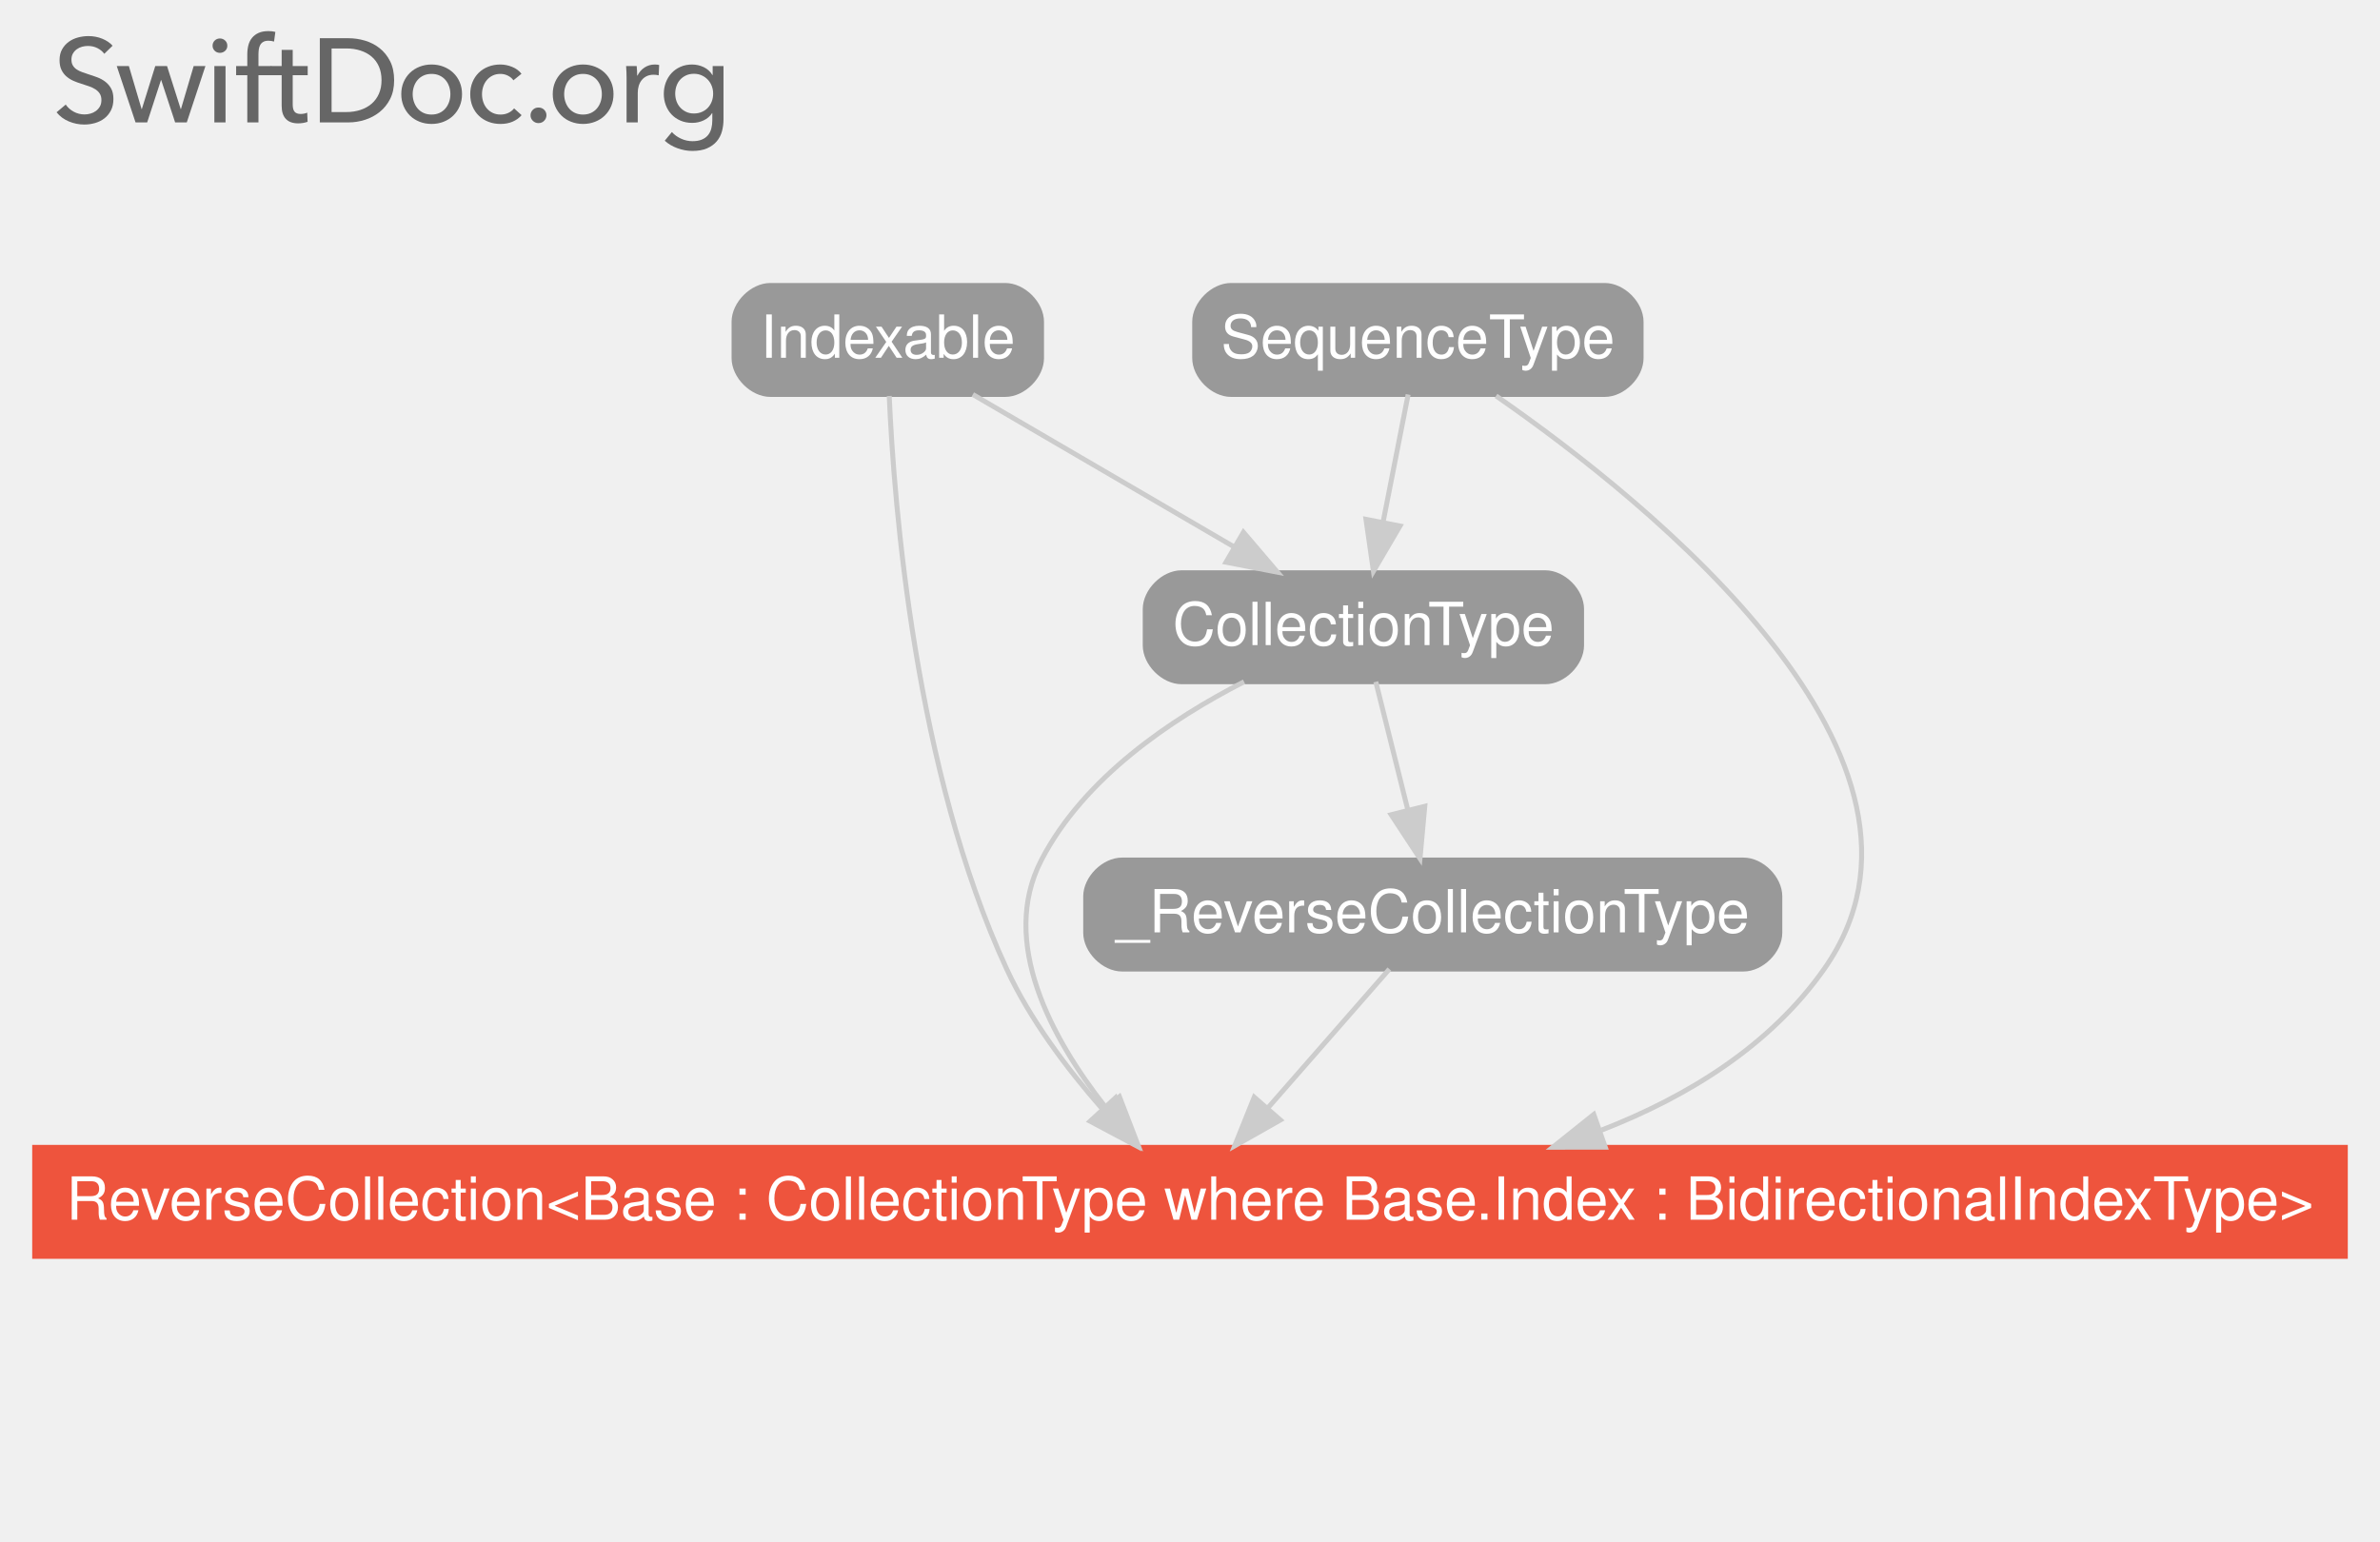
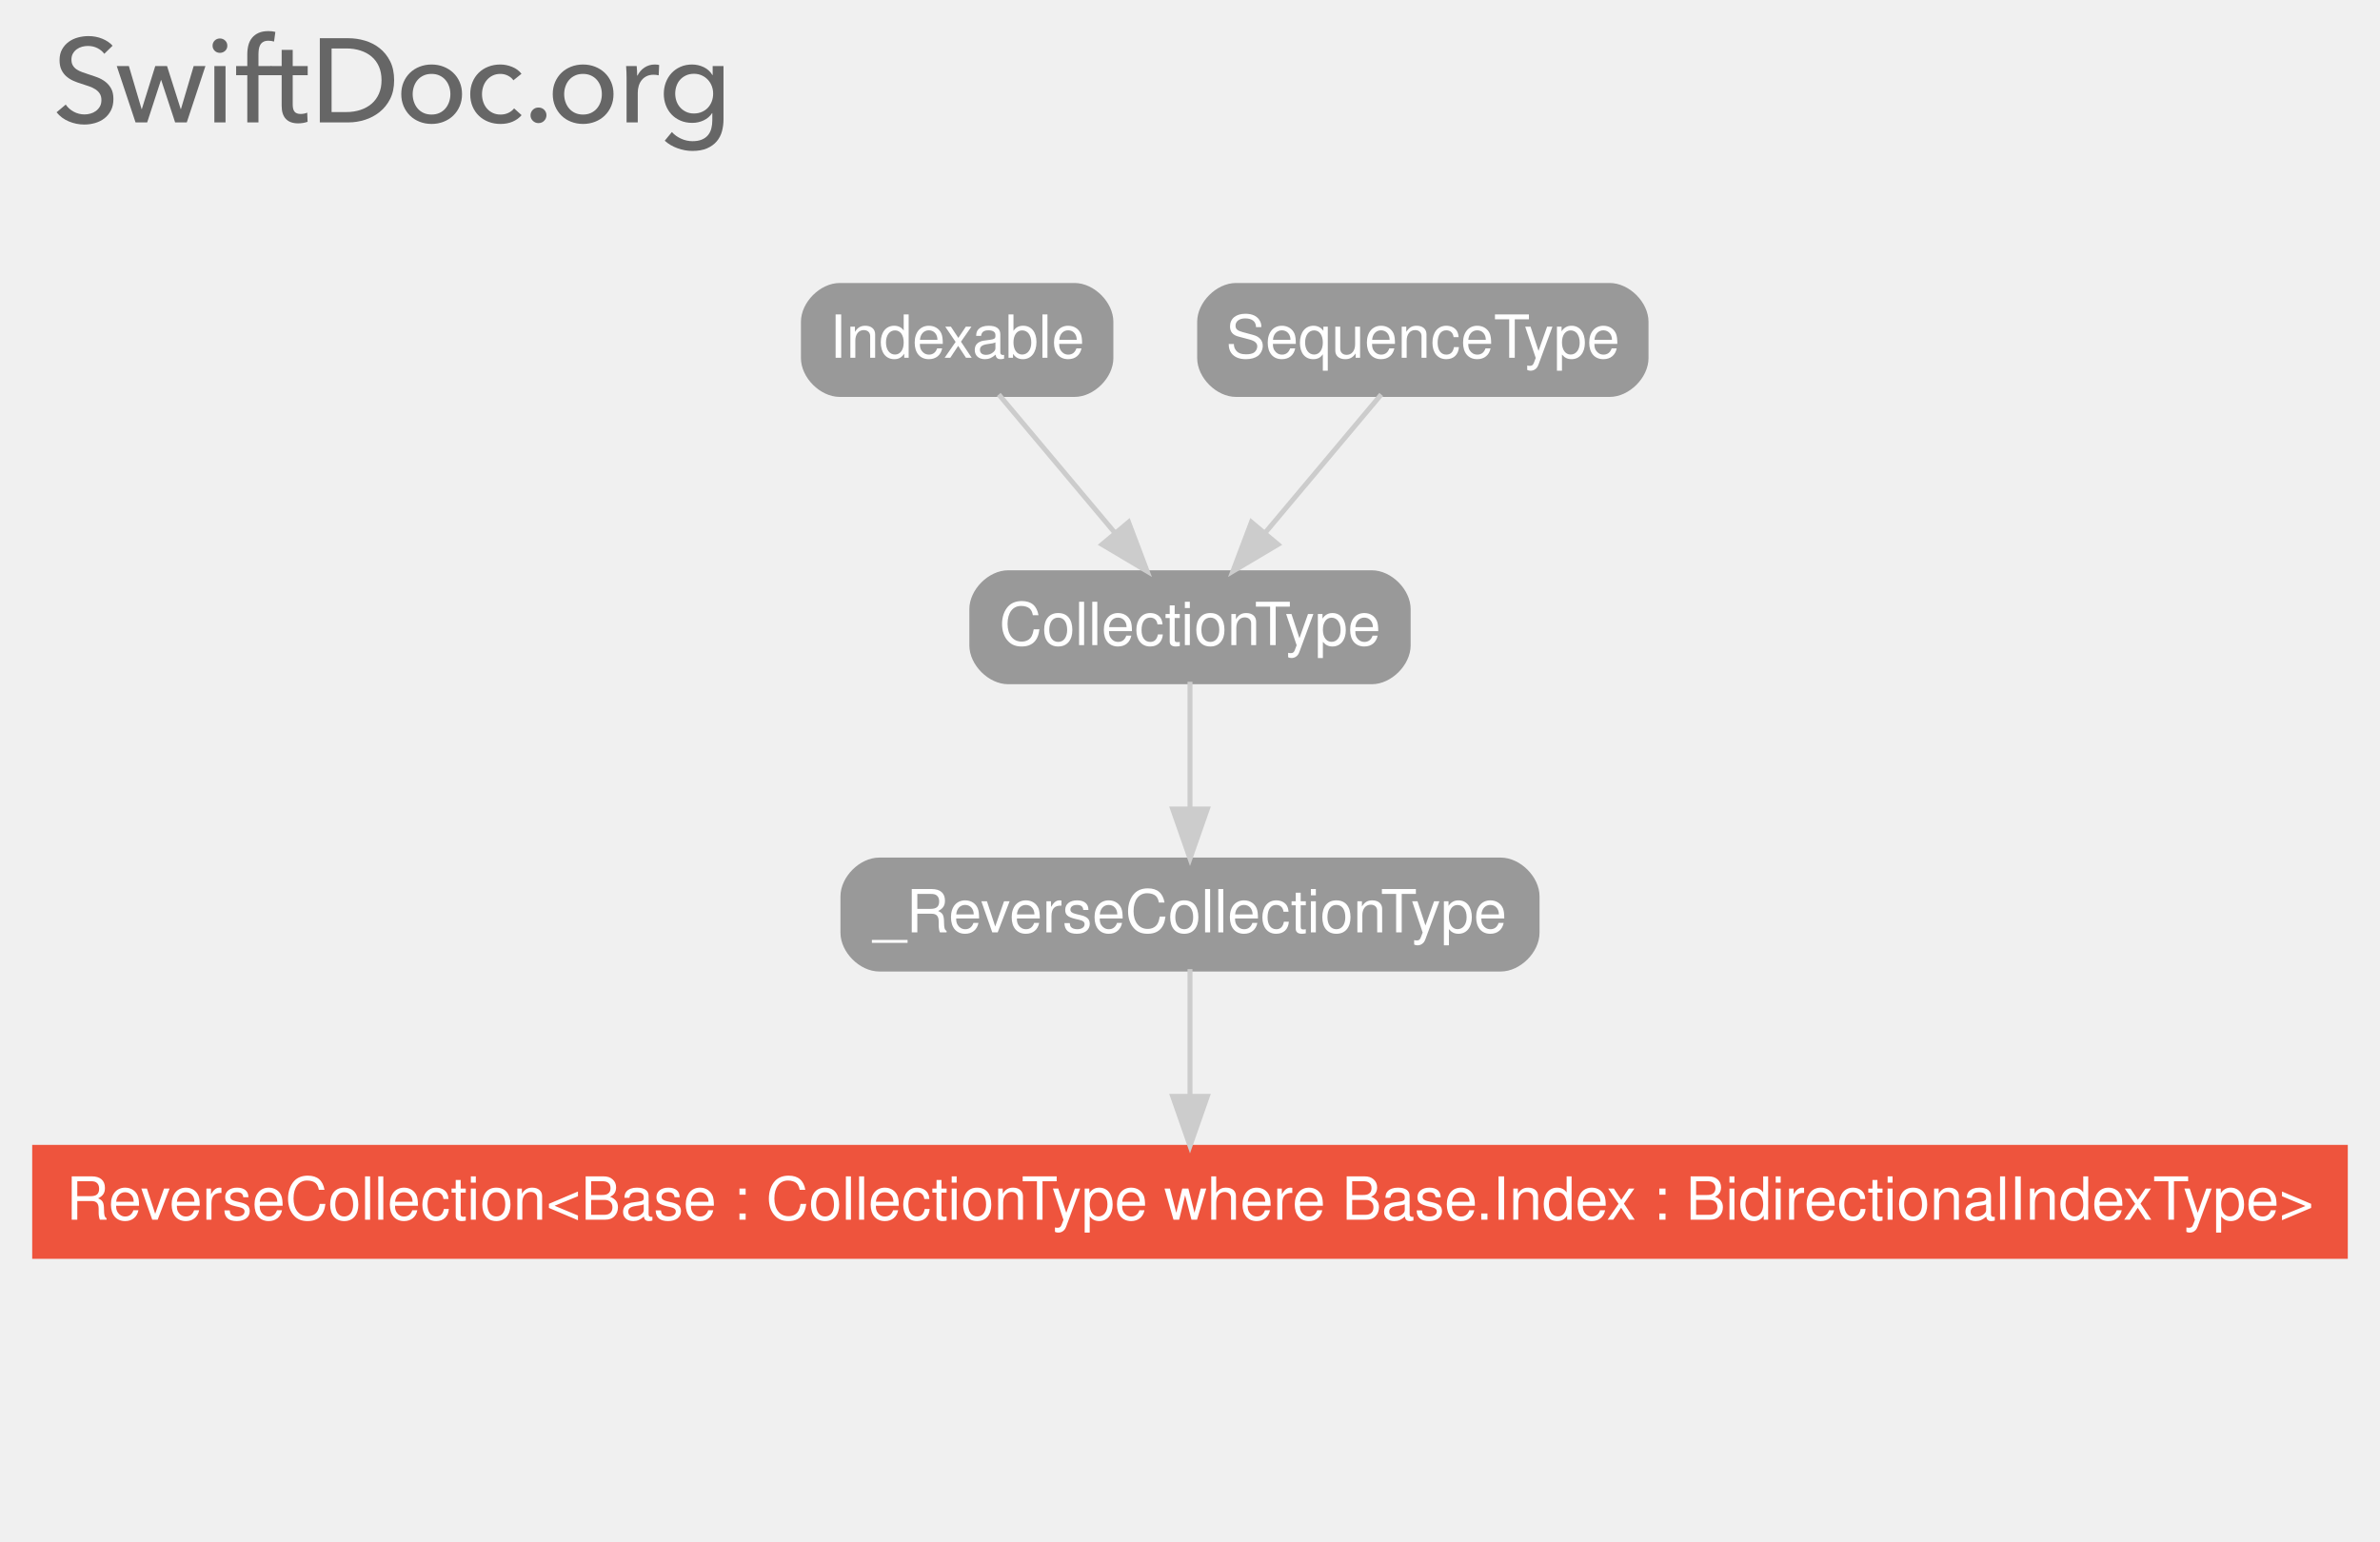
<svg xmlns="http://www.w3.org/2000/svg" xmlns:xlink="http://www.w3.org/1999/xlink" width="480pt" height="311pt" viewBox="0.00 0.00 480.40 311.20">
  <g id="graph0" class="graph" transform="scale(1 1) rotate(0) translate(7.2 253.6)">
    <g transform="translate(0 -253.6)">
      <g>
        <path fill="#666666" d="M13.846,10.832c-0.336-0.464-0.792-0.844-1.368-1.14s-1.224-0.444-1.944-0.444         c-0.384,0-0.772,0.052-1.164,0.156C8.977,9.509,8.622,9.677,8.301,9.908c-0.32,0.232-0.58,0.52-0.78,0.864         c-0.2,0.344-0.3,0.756-0.3,1.236c0,0.464,0.092,0.852,0.276,1.164c0.184,0.312,0.432,0.576,0.744,0.792s0.68,0.4,1.104,0.552         c0.423,0.152,0.876,0.309,1.356,0.468c0.576,0.177,1.16,0.376,1.752,0.601c0.592,0.224,1.128,0.52,1.608,0.888         s0.872,0.828,1.176,1.38s0.456,1.252,0.456,2.101c0,0.88-0.164,1.644-0.492,2.292c-0.328,0.647-0.765,1.184-1.308,1.607         c-0.544,0.424-1.172,0.74-1.884,0.948s-1.444,0.312-2.196,0.312c-1.072,0-2.108-0.208-3.108-0.624         c-1-0.415-1.828-1.031-2.484-1.848l1.848-1.56c0.4,0.592,0.936,1.071,1.608,1.439c0.672,0.368,1.399,0.552,2.184,0.552         c0.4,0,0.8-0.056,1.2-0.168c0.4-0.111,0.764-0.288,1.092-0.527c0.328-0.24,0.596-0.54,0.804-0.9         c0.208-0.36,0.312-0.796,0.312-1.308s-0.108-0.94-0.324-1.284c-0.216-0.344-0.508-0.636-0.876-0.876s-0.796-0.444-1.284-0.612         c-0.488-0.168-1.004-0.34-1.548-0.516c-0.544-0.16-1.08-0.356-1.608-0.588c-0.528-0.232-1-0.528-1.416-0.889         c-0.416-0.359-0.752-0.804-1.008-1.332c-0.256-0.527-0.384-1.184-0.384-1.968c0-0.848,0.172-1.576,0.516-2.184         c0.344-0.608,0.792-1.112,1.344-1.512c0.552-0.4,1.176-0.692,1.872-0.876c0.696-0.184,1.396-0.276,2.1-0.276         c0.992,0,1.92,0.176,2.784,0.528c0.864,0.352,1.56,0.824,2.088,1.416L13.846,10.832z" />
        <path fill="#666666" d="M18.813,13.304l2.568,8.688h0.048l2.712-8.688h2.376l2.76,8.688h0.048l2.568-8.688h2.376L30.501,24.68         h-2.352l-2.808-8.544h-0.048l-2.784,8.544h-2.352l-3.792-11.376H18.813z" />
        <path fill="#666666" d="M38.685,9.2c0,0.416-0.147,0.76-0.44,1.032c-0.294,0.272-0.647,0.408-1.06,0.408s-0.762-0.14-1.047-0.42         c-0.286-0.28-0.429-0.62-0.429-1.02c0-0.416,0.143-0.764,0.429-1.044c0.286-0.28,0.635-0.42,1.047-0.42s0.766,0.14,1.06,0.42         C38.538,8.437,38.685,8.784,38.685,9.2z M38.325,24.68h-2.256V13.304h2.256V24.68z" />
        <path fill="#666666" d="M47.613,15.152h-2.64v9.528h-2.256v-9.528h-2.256v-1.848h2.256v-2.376c0-0.672,0.076-1.292,0.228-1.86         c0.152-0.568,0.4-1.06,0.744-1.476c0.344-0.416,0.784-0.744,1.32-0.984c0.536-0.24,1.188-0.36,1.956-0.36         c0.544,0,1.016,0.056,1.416,0.168l-0.264,1.944c-0.176-0.048-0.352-0.088-0.528-0.12c-0.176-0.032-0.376-0.048-0.6-0.048         c-0.432,0-0.78,0.076-1.044,0.228c-0.264,0.152-0.468,0.356-0.612,0.612s-0.24,0.548-0.288,0.876         c-0.048,0.328-0.072,0.668-0.072,1.02v2.376h2.64V15.152z" />
        <path fill="#666666" d="M54.909,15.152h-3.024v5.91c0,0.687,0.128,1.177,0.384,1.472c0.256,0.295,0.664,0.442,1.224,0.442         c0.208,0,0.432-0.021,0.672-0.065c0.24-0.044,0.456-0.11,0.648-0.198l0.072,1.848c-0.272,0.096-0.572,0.172-0.9,0.229         c-0.328,0.056-0.668,0.084-1.02,0.084c-1.072,0-1.892-0.296-2.46-0.889c-0.568-0.592-0.852-1.479-0.852-2.664v-6.168h-2.184         v-1.848h2.184V10.04h2.232v3.264h3.024V15.152z" />
        <path fill="#666666" d="M57.356,7.688h5.832c1.088,0,2.176,0.16,3.264,0.48c1.088,0.32,2.072,0.824,2.952,1.512         s1.592,1.568,2.136,2.64c0.544,1.072,0.816,2.36,0.816,3.864c0,1.456-0.272,2.716-0.816,3.78s-1.256,1.943-2.136,2.64         s-1.864,1.216-2.952,1.561c-1.088,0.344-2.176,0.516-3.264,0.516h-5.832V7.688z M59.732,22.593h2.976         c1.024,0,1.972-0.145,2.844-0.432c0.872-0.288,1.624-0.704,2.256-1.248c0.632-0.544,1.124-1.216,1.476-2.017         c0.352-0.8,0.528-1.704,0.528-2.712c0-1.056-0.176-1.983-0.528-2.784c-0.353-0.8-0.844-1.468-1.476-2.004         c-0.632-0.536-1.384-0.944-2.256-1.224s-1.82-0.42-2.844-0.42h-2.976V22.593z" />
        <path fill="#666666" d="M86.06,18.969c0,0.88-0.156,1.688-0.468,2.424c-0.312,0.736-0.744,1.372-1.296,1.908         c-0.552,0.536-1.204,0.952-1.956,1.248c-0.752,0.296-1.56,0.443-2.424,0.443c-0.864,0-1.672-0.147-2.424-0.443         c-0.752-0.296-1.4-0.712-1.944-1.248c-0.544-0.536-0.972-1.172-1.284-1.908c-0.312-0.735-0.468-1.544-0.468-2.424         s0.156-1.684,0.468-2.412c0.312-0.728,0.74-1.356,1.284-1.884c0.543-0.528,1.191-0.939,1.944-1.236         c0.752-0.296,1.56-0.444,2.424-0.444c0.864,0,1.672,0.148,2.424,0.444c0.752,0.297,1.404,0.708,1.956,1.236         c0.552,0.527,0.984,1.156,1.296,1.884C85.904,17.285,86.06,18.089,86.06,18.969z M83.708,18.98c0-0.542-0.084-1.061-0.252-1.556         c-0.169-0.494-0.414-0.929-0.734-1.304s-0.718-0.674-1.192-0.897s-1.015-0.335-1.625-0.335c-0.61,0-1.152,0.111-1.625,0.335         c-0.474,0.224-0.871,0.522-1.191,0.897c-0.321,0.375-0.566,0.81-0.734,1.304C76.184,17.92,76.1,18.438,76.1,18.98         c0,0.543,0.084,1.062,0.253,1.556c0.168,0.495,0.413,0.934,0.734,1.316c0.321,0.383,0.718,0.686,1.191,0.909         c0.473,0.224,1.015,0.335,1.625,0.335c0.61,0,1.151-0.111,1.625-0.335s0.871-0.526,1.192-0.909s0.565-0.821,0.734-1.316         C83.624,20.042,83.708,19.523,83.708,18.98z" />
        <path fill="#666666" d="M96.428,16.184c-0.24-0.368-0.6-0.676-1.08-0.924s-0.992-0.372-1.536-0.372         c-0.592,0-1.116,0.112-1.572,0.336c-0.456,0.225-0.844,0.524-1.164,0.9c-0.32,0.376-0.564,0.812-0.732,1.308         s-0.252,1.017-0.252,1.56c0,0.545,0.084,1.064,0.252,1.561s0.412,0.933,0.732,1.308c0.32,0.376,0.712,0.677,1.176,0.9         c0.464,0.225,0.992,0.336,1.584,0.336c0.576,0,1.1-0.111,1.572-0.336c0.472-0.224,0.86-0.528,1.164-0.912l1.512,1.368         c-0.48,0.561-1.08,0.996-1.8,1.308c-0.72,0.312-1.536,0.468-2.448,0.468c-0.88,0-1.692-0.144-2.436-0.432         c-0.744-0.288-1.388-0.691-1.932-1.212c-0.544-0.52-0.972-1.147-1.284-1.884s-0.468-1.561-0.468-2.473         c0-0.896,0.152-1.711,0.456-2.447c0.304-0.736,0.728-1.368,1.272-1.896c0.543-0.527,1.188-0.936,1.932-1.224         c0.744-0.288,1.548-0.433,2.412-0.433c0.8,0,1.596,0.16,2.388,0.48s1.419,0.784,1.884,1.392L96.428,16.184z" />
        <path fill="#666666" d="M103.1,23.24c0,0.417-0.152,0.784-0.456,1.104c-0.304,0.32-0.688,0.479-1.152,0.479         c-0.448,0-0.828-0.155-1.14-0.468c-0.312-0.312-0.468-0.676-0.468-1.092c0-0.432,0.152-0.804,0.456-1.116         c0.304-0.312,0.688-0.468,1.152-0.468c0.464,0,0.848,0.152,1.152,0.456C102.947,22.44,103.1,22.808,103.1,23.24z" />
        <path fill="#666666" d="M116.635,18.969c0,0.88-0.156,1.688-0.468,2.424c-0.312,0.736-0.744,1.372-1.296,1.908         c-0.552,0.536-1.204,0.952-1.956,1.248c-0.752,0.296-1.56,0.443-2.424,0.443c-0.864,0-1.672-0.147-2.424-0.443         c-0.752-0.296-1.4-0.712-1.944-1.248c-0.544-0.536-0.972-1.172-1.284-1.908c-0.312-0.735-0.468-1.544-0.468-2.424         s0.156-1.684,0.468-2.412c0.312-0.728,0.74-1.356,1.284-1.884c0.543-0.528,1.191-0.939,1.944-1.236         c0.752-0.296,1.56-0.444,2.424-0.444c0.864,0,1.672,0.148,2.424,0.444c0.752,0.297,1.404,0.708,1.956,1.236         c0.552,0.527,0.984,1.156,1.296,1.884C116.479,17.285,116.635,18.089,116.635,18.969z M114.283,18.98         c0-0.542-0.084-1.061-0.252-1.556c-0.169-0.494-0.414-0.929-0.734-1.304s-0.718-0.674-1.192-0.897s-1.015-0.335-1.625-0.335         c-0.61,0-1.152,0.111-1.625,0.335c-0.474,0.224-0.871,0.522-1.191,0.897c-0.321,0.375-0.566,0.81-0.734,1.304         c-0.169,0.495-0.253,1.014-0.253,1.556c0,0.543,0.084,1.062,0.253,1.556c0.168,0.495,0.413,0.934,0.734,1.316         c0.321,0.383,0.718,0.686,1.191,0.909c0.473,0.224,1.015,0.335,1.625,0.335c0.61,0,1.151-0.111,1.625-0.335         s0.871-0.526,1.192-0.909s0.565-0.821,0.734-1.316C114.199,20.042,114.283,19.523,114.283,18.98z" />
        <path fill="#666666" d="M119.251,14.577c-0.016-0.48-0.04-0.904-0.072-1.272h2.136c0.032,0.288,0.056,0.62,0.072,0.996         c0.016,0.376,0.024,0.684,0.024,0.924h0.072c0.32-0.672,0.788-1.212,1.404-1.62c0.616-0.408,1.308-0.612,2.076-0.612         c0.352,0,0.648,0.033,0.888,0.097l-0.096,2.088c-0.32-0.08-0.664-0.12-1.032-0.12c-0.544,0-1.016,0.101-1.416,0.3         c-0.4,0.2-0.732,0.468-0.996,0.805c-0.264,0.336-0.46,0.724-0.588,1.163c-0.128,0.44-0.192,0.9-0.192,1.381v5.976h-2.256v-8.928         C119.275,15.449,119.267,15.056,119.251,14.577z" />
        <path fill="#666666" d="M128.419,26.625c0.496,0.56,1.116,1.008,1.86,1.344c0.744,0.336,1.508,0.504,2.292,0.504         c0.752,0,1.384-0.108,1.896-0.324s0.924-0.512,1.236-0.888s0.536-0.82,0.672-1.332c0.136-0.513,0.204-1.064,0.204-1.656v-1.464         h-0.048c-0.416,0.641-0.984,1.128-1.704,1.464c-0.72,0.336-1.488,0.504-2.304,0.504c-0.864,0-1.652-0.151-2.364-0.456         c-0.712-0.304-1.316-0.72-1.812-1.248c-0.496-0.527-0.88-1.147-1.152-1.859s-0.408-1.477-0.408-2.292         c0-0.816,0.136-1.584,0.408-2.305c0.272-0.72,0.656-1.348,1.152-1.884c0.496-0.535,1.096-0.96,1.8-1.271         c0.704-0.312,1.488-0.469,2.352-0.469c0.816,0,1.596,0.177,2.34,0.528c0.744,0.353,1.332,0.888,1.764,1.608h0.048v-1.824h2.184         v10.8c0,0.832-0.104,1.628-0.312,2.388c-0.208,0.76-0.56,1.433-1.056,2.017s-1.144,1.052-1.944,1.404         c-0.8,0.352-1.792,0.527-2.976,0.527c-0.992,0-1.988-0.18-2.988-0.54c-1-0.359-1.86-0.868-2.58-1.523L128.419,26.625z          M129.091,18.873c0,0.527,0.084,1.031,0.253,1.512c0.168,0.479,0.417,0.904,0.746,1.271c0.329,0.369,0.726,0.664,1.192,0.889         c0.465,0.224,0.995,0.336,1.589,0.336c0.577,0,1.107-0.104,1.589-0.312c0.481-0.207,0.891-0.491,1.228-0.852         s0.598-0.784,0.782-1.272c0.185-0.487,0.277-1.012,0.277-1.571c0-0.544-0.093-1.057-0.277-1.536         c-0.185-0.48-0.449-0.904-0.794-1.272c-0.345-0.367-0.755-0.66-1.228-0.876c-0.474-0.216-1-0.324-1.577-0.324         c-0.594,0-1.124,0.108-1.589,0.324c-0.466,0.216-0.863,0.504-1.192,0.864s-0.578,0.784-0.746,1.271         C129.175,17.812,129.091,18.329,129.091,18.873z" />
      </g>
      <g>
        <a xlink:href="/" pointer-events="all" target="_top">
          <polygon fill="none" points="0,0 145,0 145,35 0,35 0,0" />
        </a>
      </g>
    </g>
    <g id="node1" class="node">
      <g id="a_node1">
        <a xlink:href="/v2.0/protocol/CollectionType/" target="_top">
-           <path fill="#999999" stroke="#999999" d="M304.704,-138C304.704,-138 231.296,-138 231.296,-138 227.63,-138 223.963,-134.333 223.963,-130.667 223.963,-130.667 223.963,-123.333 223.963,-123.333 223.963,-119.667 227.63,-116 231.296,-116 231.296,-116 304.704,-116 304.704,-116 308.37,-116 312.037,-119.667 312.037,-123.333 312.037,-123.333 312.037,-130.667 312.037,-130.667 312.037,-134.333 308.37,-138 304.704,-138" />
-           <text text-anchor="middle" x="268" y="-123.4" font-family="Helvetica,sans-Serif" font-size="12.00" fill="white">CollectionType</text>
+           <path fill="#999999" stroke="#999999" d="M269.704,-138C269.704,-138 196.296,-138 196.296,-138 192.63,-138 188.963,-134.333 188.963,-130.667 188.963,-130.667 188.963,-123.333 188.963,-123.333 188.963,-119.667 192.63,-116 196.296,-116 196.296,-116 269.704,-116 269.704,-116 273.37,-116 277.037,-119.667 277.037,-123.333 277.037,-123.333 277.037,-130.667 277.037,-130.667 277.037,-134.333 273.37,-138 269.704,-138" />
+           <text text-anchor="middle" x="233" y="-123.4" font-family="Helvetica,sans-Serif" font-size="12.00" fill="white">CollectionType</text>
        </a>
      </g>
+     </g>
+     <g id="node5" class="node">
+       <g id="a_node5">
+         <a xlink:href="/v2.0/protocol/_ReverseCollectionType/" target="_top">
+           <path fill="#999999" stroke="#999999" d="M295.721,-80C295.721,-80 170.279,-80 170.279,-80 166.612,-80 162.946,-76.333 162.946,-72.667 162.946,-72.667 162.946,-65.333 162.946,-65.333 162.946,-61.667 166.612,-58 170.279,-58 170.279,-58 295.721,-58 295.721,-58 299.388,-58 303.054,-61.667 303.054,-65.333 303.054,-65.333 303.054,-72.667 303.054,-72.667 303.054,-76.333 299.388,-80 295.721,-80" />
+           <text text-anchor="middle" x="233" y="-65.4" font-family="Helvetica,sans-Serif" font-size="12.00" fill="white">_ReverseCollectionType</text>
+         </a>
+       </g>
+     </g>
+     <g id="edge2" class="edge">
+       <path fill="none" stroke="#cccccc" d="M233,-115.988C233,-108.91 233,-99.171 233,-90.478" />
+       <polygon fill="#cccccc" stroke="#cccccc" points="236.5,-90.304 233,-80.304 229.5,-90.304 236.5,-90.304" />
+     </g>
+     <g id="node2" class="node">
+       <g id="a_node2">
+         <a xlink:href="/v2.0/protocol/Indexable/" target="_top">
+           <path fill="#999999" stroke="#999999" d="M209.699,-196C209.699,-196 162.301,-196 162.301,-196 158.634,-196 154.968,-192.333 154.968,-188.667 154.968,-188.667 154.968,-181.333 154.968,-181.333 154.968,-177.667 158.634,-174 162.301,-174 162.301,-174 209.699,-174 209.699,-174 213.366,-174 217.032,-177.667 217.032,-181.333 217.032,-181.333 217.032,-188.667 217.032,-188.667 217.032,-192.333 213.366,-196 209.699,-196" />
+           <text text-anchor="middle" x="186" y="-181.4" font-family="Helvetica,sans-Serif" font-size="12.00" fill="white">Indexable</text>
+         </a>
+       </g>
+     </g>
+     <g id="edge3" class="edge">
+       <path fill="none" stroke="#cccccc" d="M194.403,-173.988C200.872,-166.281 209.988,-155.419 217.736,-146.187" />
+       <polygon fill="#cccccc" stroke="#cccccc" points="220.604,-148.214 224.352,-138.304 215.242,-143.714 220.604,-148.214" />
    </g>
    <g id="node3" class="node">
      <g id="a_node3">
        <a xlink:href="/v2.0/type/ReverseCollection/" target="_top">
          <polygon fill="#ee543d" stroke="#ee543d" points="466.2,-22 -0.2,-22 -0.2,-0 466.2,-0 466.2,-22" />
          <text text-anchor="middle" x="233" y="-7.4" font-family="Helvetica,sans-Serif" font-size="12.00" fill="white">ReverseCollection&lt;Base : CollectionType where Base.Index : BidirectionalIndexType&gt;</text>
        </a>
      </g>
    </g>
-     <g id="edge1" class="edge">
-       <path fill="none" stroke="#cccccc" d="M243.911,-115.994C229.183,-108.462 211.576,-96.576 203,-80 194.456,-63.486 205.035,-44.019 215.916,-30.155" />
-       <polygon fill="#cccccc" stroke="#cccccc" points="218.761,-32.212 222.562,-22.323 213.423,-27.683 218.761,-32.212" />
-     </g>
-     <g id="node5" class="node">
-       <g id="a_node5">
-         <a xlink:href="/v2.0/protocol/_ReverseCollectionType/" target="_top">
-           <path fill="#999999" stroke="#999999" d="M344.721,-80C344.721,-80 219.279,-80 219.279,-80 215.612,-80 211.946,-76.333 211.946,-72.667 211.946,-72.667 211.946,-65.333 211.946,-65.333 211.946,-61.667 215.612,-58 219.279,-58 219.279,-58 344.721,-58 344.721,-58 348.388,-58 352.054,-61.667 352.054,-65.333 352.054,-65.333 352.054,-72.667 352.054,-72.667 352.054,-76.333 348.388,-80 344.721,-80" />
-           <text text-anchor="middle" x="282" y="-65.4" font-family="Helvetica,sans-Serif" font-size="12.00" fill="white">_ReverseCollectionType</text>
+     <g id="node4" class="node">
+       <g id="a_node4">
+         <a xlink:href="/v2.0/protocol/SequenceType/" target="_top">
+           <path fill="#999999" stroke="#999999" d="M317.718,-196C317.718,-196 242.282,-196 242.282,-196 238.615,-196 234.949,-192.333 234.949,-188.667 234.949,-188.667 234.949,-181.333 234.949,-181.333 234.949,-177.667 238.615,-174 242.282,-174 242.282,-174 317.718,-174 317.718,-174 321.385,-174 325.051,-177.667 325.051,-181.333 325.051,-181.333 325.051,-188.667 325.051,-188.667 325.051,-192.333 321.385,-196 317.718,-196" />
+           <text text-anchor="middle" x="280" y="-181.4" font-family="Helvetica,sans-Serif" font-size="12.00" fill="white">SequenceType</text>
        </a>
      </g>
    </g>
-     <g id="edge7" class="edge">
-       <path fill="none" stroke="#cccccc" d="M270.503,-115.988C272.292,-108.831 274.761,-98.955 276.953,-90.189" />
-       <polygon fill="#cccccc" stroke="#cccccc" points="280.394,-90.854 279.424,-80.304 273.603,-89.156 280.394,-90.854" />
+     <g id="edge4" class="edge">
+       <path fill="none" stroke="#cccccc" d="M271.597,-173.988C265.128,-166.281 256.012,-155.419 248.264,-146.187" />
+       <polygon fill="#cccccc" stroke="#cccccc" points="250.758,-143.714 241.648,-138.304 245.396,-148.214 250.758,-143.714" />
    </g>
-     <g id="node2" class="node">
-       <g id="a_node2">
-         <a xlink:href="/v2.0/protocol/Indexable/" target="_top">
-           <path fill="#999999" stroke="#999999" d="M195.699,-196C195.699,-196 148.301,-196 148.301,-196 144.634,-196 140.968,-192.333 140.968,-188.667 140.968,-188.667 140.968,-181.333 140.968,-181.333 140.968,-177.667 144.634,-174 148.301,-174 148.301,-174 195.699,-174 195.699,-174 199.366,-174 203.032,-177.667 203.032,-181.333 203.032,-181.333 203.032,-188.667 203.032,-188.667 203.032,-192.333 199.366,-196 195.699,-196" />
-           <text text-anchor="middle" x="172" y="-181.4" font-family="Helvetica,sans-Serif" font-size="12.00" fill="white">Indexable</text>
-         </a>
-       </g>
-     </g>
-     <g id="edge5" class="edge">
-       <path fill="none" stroke="#cccccc" d="M189.163,-173.988C203.815,-165.441 225.116,-153.015 241.884,-143.234" />
-       <polygon fill="#cccccc" stroke="#cccccc" points="243.788,-146.176 250.662,-138.114 240.261,-140.129 243.788,-146.176" />
-     </g>
-     <g id="edge2" class="edge">
-       <path fill="none" stroke="#cccccc" d="M172.29,-173.691C173.264,-151.511 177.507,-98.026 196,-58 200.722,-47.78 208.203,-37.862 215.207,-29.867" />
-       <polygon fill="#cccccc" stroke="#cccccc" points="217.982,-32.021 222.198,-22.301 212.841,-27.271 217.982,-32.021" />
-     </g>
-     <g id="node4" class="node">
-       <g id="a_node4">
-         <a xlink:href="/v2.0/protocol/SequenceType/" target="_top">
-           <path fill="#999999" stroke="#999999" d="M316.718,-196C316.718,-196 241.282,-196 241.282,-196 237.615,-196 233.949,-192.333 233.949,-188.667 233.949,-188.667 233.949,-181.333 233.949,-181.333 233.949,-177.667 237.615,-174 241.282,-174 241.282,-174 316.718,-174 316.718,-174 320.385,-174 324.051,-177.667 324.051,-181.333 324.051,-181.333 324.051,-188.667 324.051,-188.667 324.051,-192.333 320.385,-196 316.718,-196" />
-           <text text-anchor="middle" x="279" y="-181.4" font-family="Helvetica,sans-Serif" font-size="12.00" fill="white">SequenceType</text>
-         </a>
-       </g>
-     </g>
-     <g id="edge6" class="edge">
-       <path fill="none" stroke="#cccccc" d="M277.033,-173.988C275.628,-166.831 273.688,-156.955 271.966,-148.189" />
-       <polygon fill="#cccccc" stroke="#cccccc" points="275.386,-147.442 270.024,-138.304 268.517,-148.791 275.386,-147.442" />
-     </g>
-     <g id="edge4" class="edge">
-       <path fill="none" stroke="#cccccc" d="M294.772,-173.709C326.074,-152 390.576,-100.057 361,-58 350.169,-42.599 333.668,-32.329 316.08,-25.488" />
-       <polygon fill="#cccccc" stroke="#cccccc" points="316.82,-22.039 306.225,-22.03 314.502,-28.644 316.82,-22.039" />
-     </g>
-     <g id="edge3" class="edge">
-       <path fill="none" stroke="#cccccc" d="M273.24,-57.988C266.427,-50.202 256.797,-39.197 248.667,-29.905" />
-       <polygon fill="#cccccc" stroke="#cccccc" points="251.235,-27.525 242.016,-22.304 245.967,-32.134 251.235,-27.525" />
+     <g id="edge1" class="edge">
+       <path fill="none" stroke="#cccccc" d="M233,-57.988C233,-50.91 233,-41.171 233,-32.478" />
+       <polygon fill="#cccccc" stroke="#cccccc" points="236.5,-32.304 233,-22.304 229.5,-32.304 236.5,-32.304" />
    </g>
  </g>
</svg>
